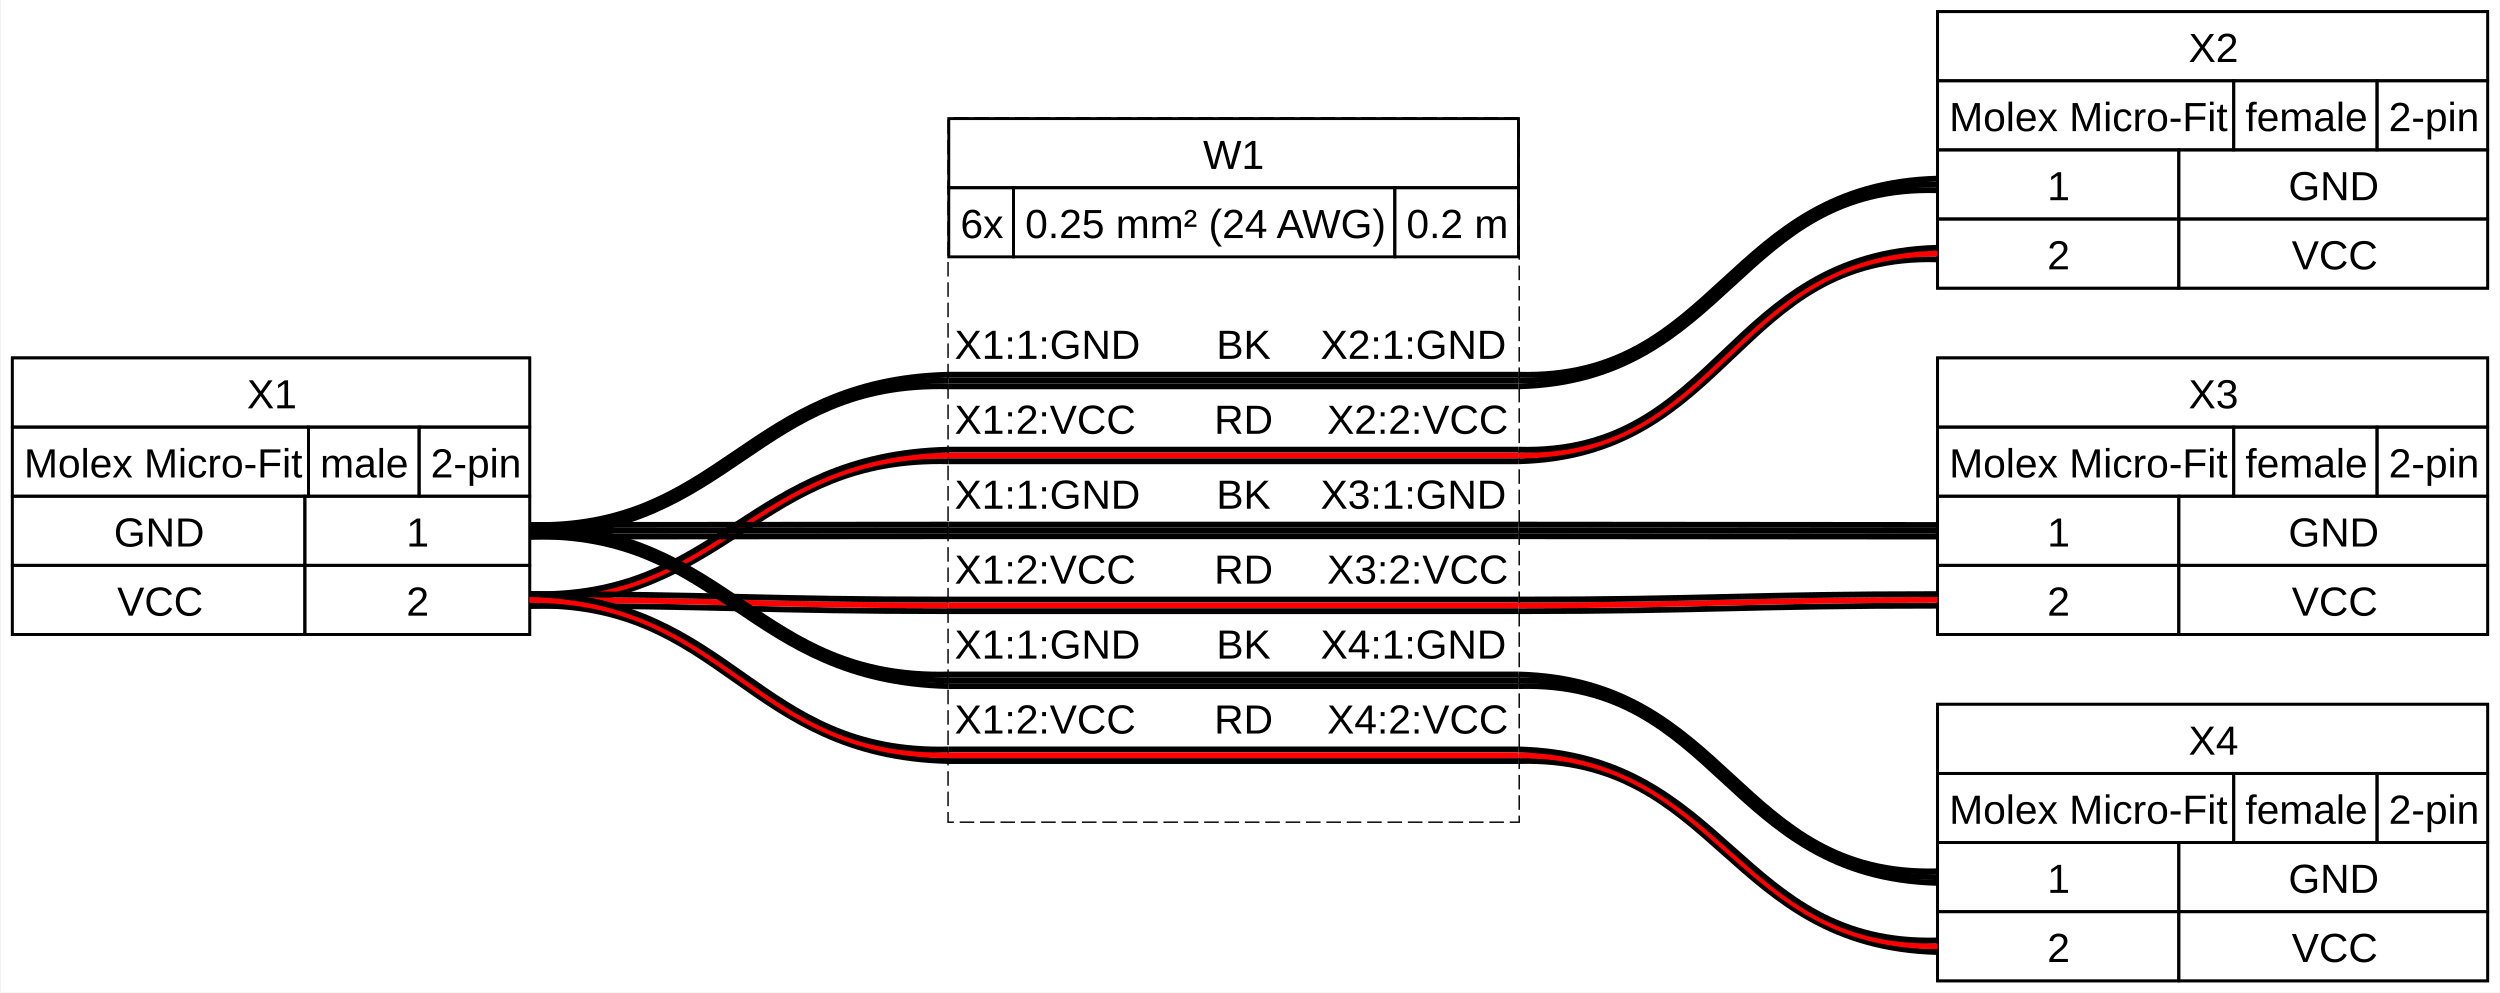
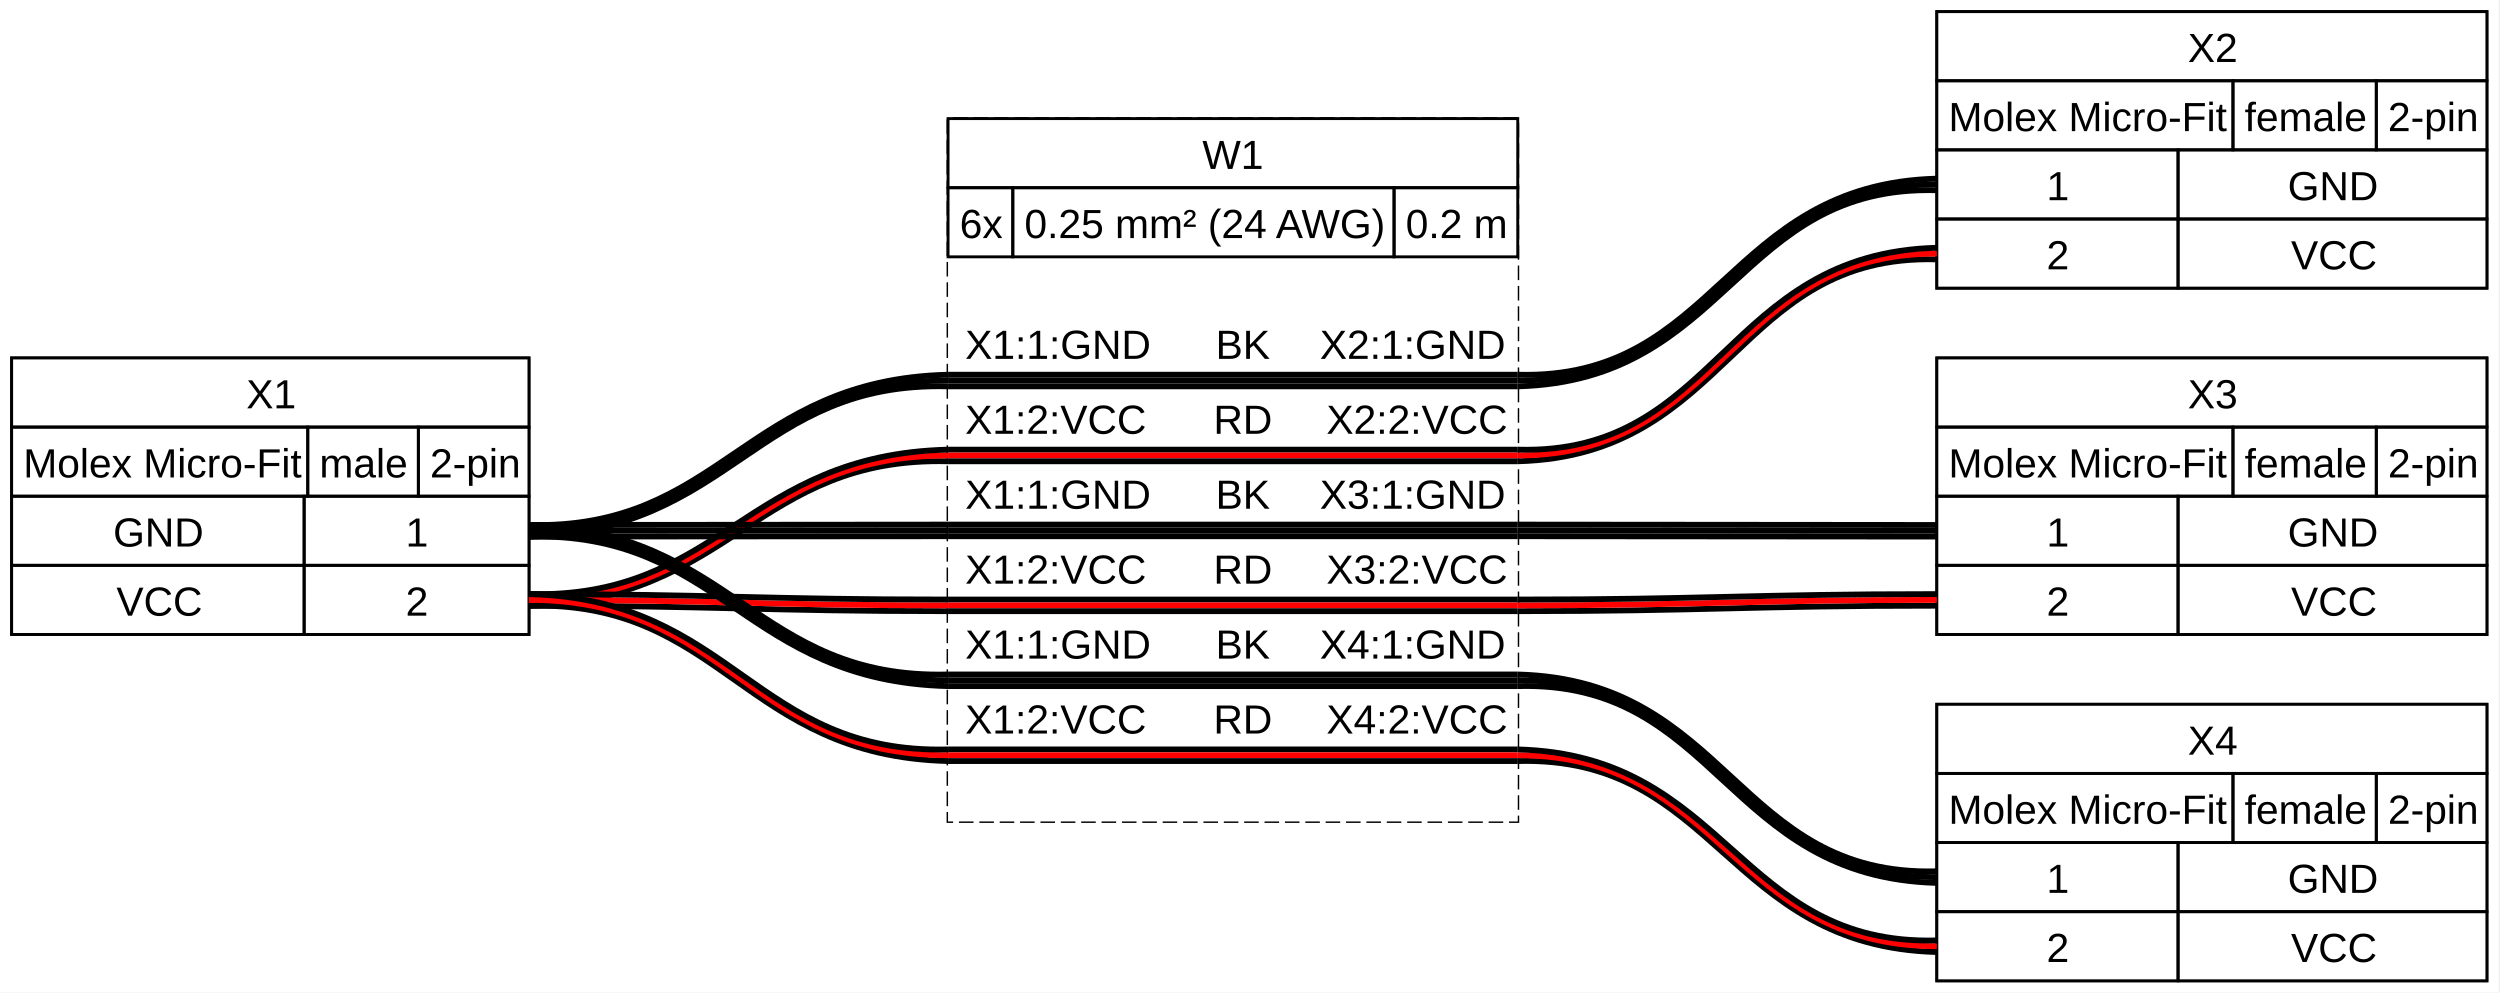
- <svg xmlns="http://www.w3.org/2000/svg" width="859pt" height="341pt" viewBox="0.00 0.00 858.50 341.00">
+ <svg xmlns="http://www.w3.org/2000/svg" width="859pt" height="341pt" viewBox="0.00 0.00 859.00 341.00">
  <g id="graph0" class="graph" transform="scale(1 1) rotate(0) translate(4 337)">
    <polygon fill="#ffffff" stroke="none" points="-4,4 -4,-337 854.5,-337 854.5,4 -4,4" />
    <g id="node1" class="node">
      <polygon fill="#ffffff" stroke="black" points="177.75,-214 0,-214 0,-119 177.75,-119 177.75,-214" />
      <polygon fill="#ffffff" stroke="none" points="0,-119 0,-214 177.75,-214 177.75,-119 0,-119" />
      <polygon fill="none" stroke="black" points="0,-190.25 0,-214 177.75,-214 177.75,-190.25 0,-190.25" />
-       <text text-anchor="start" x="80.62" y="-196.7" font-family="arial" font-size="14.00">X1</text>
+       <text xml:space="preserve" text-anchor="start" x="80.62" y="-196.7" font-family="arial" font-size="14.00">X1</text>
      <polygon fill="none" stroke="black" points="0,-166.5 0,-190.25 101.75,-190.25 101.75,-166.5 0,-166.5" />
-       <text text-anchor="start" x="4" y="-172.95" font-family="arial" font-size="14.00">Molex Micro-Fit</text>
+       <text xml:space="preserve" text-anchor="start" x="4" y="-172.95" font-family="arial" font-size="14.00">Molex Micro-Fit</text>
      <polygon fill="none" stroke="black" points="101.75,-166.5 101.75,-190.25 139.75,-190.25 139.75,-166.5 101.75,-166.5" />
-       <text text-anchor="start" x="105.75" y="-172.95" font-family="arial" font-size="14.00">male</text>
+       <text xml:space="preserve" text-anchor="start" x="105.75" y="-172.95" font-family="arial" font-size="14.00">male</text>
      <polygon fill="none" stroke="black" points="139.75,-166.5 139.75,-190.25 177.75,-190.25 177.75,-166.5 139.75,-166.5" />
-       <text text-anchor="start" x="143.75" y="-172.95" font-family="arial" font-size="14.00">2-pin</text>
+       <text xml:space="preserve" text-anchor="start" x="143.75" y="-172.95" font-family="arial" font-size="14.00">2-pin</text>
      <polygon fill="none" stroke="black" points="0,-142.75 0,-166.5 100.5,-166.5 100.5,-142.75 0,-142.75" />
-       <text text-anchor="start" x="34.88" y="-149.2" font-family="arial" font-size="14.00">GND</text>
+       <text xml:space="preserve" text-anchor="start" x="34.88" y="-149.2" font-family="arial" font-size="14.00">GND</text>
      <polygon fill="none" stroke="black" points="100.5,-142.75 100.5,-166.5 177.75,-166.5 177.75,-142.75 100.5,-142.75" />
-       <text text-anchor="start" x="135.38" y="-149.2" font-family="arial" font-size="14.00">1</text>
+       <text xml:space="preserve" text-anchor="start" x="135.38" y="-149.2" font-family="arial" font-size="14.00">1</text>
      <polygon fill="none" stroke="black" points="0,-119 0,-142.75 100.5,-142.75 100.5,-119 0,-119" />
-       <text text-anchor="start" x="36" y="-125.45" font-family="arial" font-size="14.00">VCC</text>
+       <text xml:space="preserve" text-anchor="start" x="36" y="-125.45" font-family="arial" font-size="14.00">VCC</text>
      <polygon fill="none" stroke="black" points="100.5,-119 100.5,-142.75 177.75,-142.75 177.75,-119 100.5,-119" />
-       <text text-anchor="start" x="135.38" y="-125.45" font-family="arial" font-size="14.00">2</text>
+       <text xml:space="preserve" text-anchor="start" x="135.38" y="-125.45" font-family="arial" font-size="14.00">2</text>
    </g>
    <g id="node5" class="node">
      <polygon fill="#ffffff" stroke="black" stroke-dasharray="5,2" points="517.5,-296.25 321.75,-296.25 321.75,-54.75 517.5,-54.75 517.5,-296.25" />
      <polygon fill="#ffffff" stroke="none" points="321.75,-54.75 321.75,-296.25 517.5,-296.25 517.5,-54.75 321.75,-54.75" />
      <polygon fill="none" stroke="black" points="321.75,-272.5 321.75,-296.25 517.5,-296.25 517.5,-272.5 321.75,-272.5" />
-       <text text-anchor="start" x="409.12" y="-278.95" font-family="arial" font-size="14.00">W1</text>
+       <text xml:space="preserve" text-anchor="start" x="409.12" y="-278.95" font-family="arial" font-size="14.00">W1</text>
      <polygon fill="none" stroke="black" points="321.75,-248.75 321.75,-272.5 344,-272.5 344,-248.75 321.75,-248.75" />
-       <text text-anchor="start" x="325.75" y="-255.2" font-family="arial" font-size="14.00">6x</text>
+       <text xml:space="preserve" text-anchor="start" x="325.75" y="-255.2" font-family="arial" font-size="14.00">6x</text>
      <polygon fill="none" stroke="black" points="344,-248.75 344,-272.5 475,-272.5 475,-248.75 344,-248.75" />
-       <text text-anchor="start" x="348" y="-255.2" font-family="arial" font-size="14.00">0.25 mm² (24 AWG)</text>
+       <text xml:space="preserve" text-anchor="start" x="348" y="-255.2" font-family="arial" font-size="14.00">0.25 mm² (24 AWG)</text>
      <polygon fill="none" stroke="black" points="475,-248.75 475,-272.5 517.5,-272.5 517.5,-248.75 475,-248.75" />
-       <text text-anchor="start" x="479" y="-255.2" font-family="arial" font-size="14.00">0.2 m</text>
-       <text text-anchor="start" x="355.94" y="-233.45" font-family="arial" font-size="14.00"> </text>
-       <text text-anchor="start" x="323.75" y="-213.7" font-family="arial" font-size="14.00"> X1:1:GND</text>
-       <text text-anchor="start" x="396.94" y="-213.7" font-family="arial" font-size="14.00"> </text>
-       <text text-anchor="start" x="413.69" y="-213.7" font-family="arial" font-size="14.00">BK</text>
-       <text text-anchor="start" x="438.56" y="-213.7" font-family="arial" font-size="14.00"> </text>
-       <text text-anchor="start" x="449.5" y="-213.7" font-family="arial" font-size="14.00">X2:1:GND </text>
+       <text xml:space="preserve" text-anchor="start" x="479" y="-255.2" font-family="arial" font-size="14.00">0.2 m</text>
+       <text xml:space="preserve" text-anchor="start" x="355.94" y="-233.45" font-family="arial" font-size="14.00"> </text>
+       <text xml:space="preserve" text-anchor="start" x="323.75" y="-213.7" font-family="arial" font-size="14.00"> X1:1:GND</text>
+       <text xml:space="preserve" text-anchor="start" x="396.94" y="-213.7" font-family="arial" font-size="14.00"> </text>
+       <text xml:space="preserve" text-anchor="start" x="413.69" y="-213.7" font-family="arial" font-size="14.00">BK</text>
+       <text xml:space="preserve" text-anchor="start" x="438.56" y="-213.7" font-family="arial" font-size="14.00"> </text>
+       <text xml:space="preserve" text-anchor="start" x="449.5" y="-213.7" font-family="arial" font-size="14.00">X2:1:GND </text>
      <polygon fill="#000000" stroke="none" points="321.75,-207.25 321.75,-209.25 517.5,-209.25 517.5,-207.25 321.75,-207.25" />
      <polygon fill="#000000" stroke="none" points="321.75,-205.25 321.75,-207.25 517.5,-207.25 517.5,-205.25 321.75,-205.25" />
      <polygon fill="#000000" stroke="none" points="321.75,-203.25 321.75,-205.25 517.5,-205.25 517.5,-203.25 321.75,-203.25" />
-       <text text-anchor="start" x="323.75" y="-187.95" font-family="arial" font-size="14.00"> X1:2:VCC</text>
-       <text text-anchor="start" x="396.94" y="-187.95" font-family="arial" font-size="14.00"> </text>
-       <text text-anchor="start" x="412.94" y="-187.95" font-family="arial" font-size="14.00">RD</text>
-       <text text-anchor="start" x="438.56" y="-187.95" font-family="arial" font-size="14.00"> </text>
-       <text text-anchor="start" x="451.75" y="-187.95" font-family="arial" font-size="14.00">X2:2:VCC </text>
+       <text xml:space="preserve" text-anchor="start" x="323.75" y="-187.95" font-family="arial" font-size="14.00"> X1:2:VCC</text>
+       <text xml:space="preserve" text-anchor="start" x="396.94" y="-187.95" font-family="arial" font-size="14.00"> </text>
+       <text xml:space="preserve" text-anchor="start" x="412.94" y="-187.95" font-family="arial" font-size="14.00">RD</text>
+       <text xml:space="preserve" text-anchor="start" x="438.56" y="-187.95" font-family="arial" font-size="14.00"> </text>
+       <text xml:space="preserve" text-anchor="start" x="451.75" y="-187.95" font-family="arial" font-size="14.00">X2:2:VCC </text>
      <polygon fill="#000000" stroke="none" points="321.75,-181.5 321.75,-183.5 517.5,-183.5 517.5,-181.5 321.75,-181.5" />
      <polygon fill="#ff0000" stroke="none" points="321.75,-179.5 321.75,-181.5 517.5,-181.5 517.5,-179.5 321.75,-179.5" />
      <polygon fill="#000000" stroke="none" points="321.75,-177.5 321.75,-179.5 517.5,-179.5 517.5,-177.5 321.75,-177.5" />
-       <text text-anchor="start" x="323.75" y="-162.2" font-family="arial" font-size="14.00"> X1:1:GND</text>
-       <text text-anchor="start" x="396.94" y="-162.2" font-family="arial" font-size="14.00"> </text>
-       <text text-anchor="start" x="413.69" y="-162.2" font-family="arial" font-size="14.00">BK</text>
-       <text text-anchor="start" x="438.56" y="-162.2" font-family="arial" font-size="14.00"> </text>
-       <text text-anchor="start" x="449.5" y="-162.2" font-family="arial" font-size="14.00">X3:1:GND </text>
+       <text xml:space="preserve" text-anchor="start" x="323.75" y="-162.2" font-family="arial" font-size="14.00"> X1:1:GND</text>
+       <text xml:space="preserve" text-anchor="start" x="396.94" y="-162.2" font-family="arial" font-size="14.00"> </text>
+       <text xml:space="preserve" text-anchor="start" x="413.69" y="-162.2" font-family="arial" font-size="14.00">BK</text>
+       <text xml:space="preserve" text-anchor="start" x="438.56" y="-162.2" font-family="arial" font-size="14.00"> </text>
+       <text xml:space="preserve" text-anchor="start" x="449.5" y="-162.2" font-family="arial" font-size="14.00">X3:1:GND </text>
      <polygon fill="#000000" stroke="none" points="321.75,-155.75 321.75,-157.75 517.5,-157.75 517.5,-155.75 321.75,-155.75" />
      <polygon fill="#000000" stroke="none" points="321.75,-153.75 321.75,-155.75 517.5,-155.75 517.5,-153.75 321.75,-153.75" />
      <polygon fill="#000000" stroke="none" points="321.75,-151.75 321.75,-153.75 517.5,-153.75 517.5,-151.75 321.75,-151.75" />
-       <text text-anchor="start" x="323.75" y="-136.45" font-family="arial" font-size="14.00"> X1:2:VCC</text>
-       <text text-anchor="start" x="396.94" y="-136.45" font-family="arial" font-size="14.00"> </text>
-       <text text-anchor="start" x="412.94" y="-136.45" font-family="arial" font-size="14.00">RD</text>
-       <text text-anchor="start" x="438.56" y="-136.45" font-family="arial" font-size="14.00"> </text>
-       <text text-anchor="start" x="451.75" y="-136.45" font-family="arial" font-size="14.00">X3:2:VCC </text>
+       <text xml:space="preserve" text-anchor="start" x="323.75" y="-136.45" font-family="arial" font-size="14.00"> X1:2:VCC</text>
+       <text xml:space="preserve" text-anchor="start" x="396.94" y="-136.45" font-family="arial" font-size="14.00"> </text>
+       <text xml:space="preserve" text-anchor="start" x="412.94" y="-136.45" font-family="arial" font-size="14.00">RD</text>
+       <text xml:space="preserve" text-anchor="start" x="438.56" y="-136.45" font-family="arial" font-size="14.00"> </text>
+       <text xml:space="preserve" text-anchor="start" x="451.75" y="-136.45" font-family="arial" font-size="14.00">X3:2:VCC </text>
      <polygon fill="#000000" stroke="none" points="321.75,-130 321.75,-132 517.5,-132 517.5,-130 321.75,-130" />
      <polygon fill="#ff0000" stroke="none" points="321.75,-128 321.75,-130 517.5,-130 517.5,-128 321.75,-128" />
      <polygon fill="#000000" stroke="none" points="321.75,-126 321.75,-128 517.5,-128 517.5,-126 321.75,-126" />
-       <text text-anchor="start" x="323.75" y="-110.7" font-family="arial" font-size="14.00"> X1:1:GND</text>
-       <text text-anchor="start" x="396.94" y="-110.7" font-family="arial" font-size="14.00"> </text>
-       <text text-anchor="start" x="413.69" y="-110.7" font-family="arial" font-size="14.00">BK</text>
-       <text text-anchor="start" x="438.56" y="-110.7" font-family="arial" font-size="14.00"> </text>
-       <text text-anchor="start" x="449.5" y="-110.7" font-family="arial" font-size="14.00">X4:1:GND </text>
+       <text xml:space="preserve" text-anchor="start" x="323.75" y="-110.7" font-family="arial" font-size="14.00"> X1:1:GND</text>
+       <text xml:space="preserve" text-anchor="start" x="396.94" y="-110.7" font-family="arial" font-size="14.00"> </text>
+       <text xml:space="preserve" text-anchor="start" x="413.69" y="-110.7" font-family="arial" font-size="14.00">BK</text>
+       <text xml:space="preserve" text-anchor="start" x="438.56" y="-110.7" font-family="arial" font-size="14.00"> </text>
+       <text xml:space="preserve" text-anchor="start" x="449.5" y="-110.7" font-family="arial" font-size="14.00">X4:1:GND </text>
      <polygon fill="#000000" stroke="none" points="321.75,-104.25 321.75,-106.25 517.5,-106.25 517.5,-104.25 321.75,-104.25" />
      <polygon fill="#000000" stroke="none" points="321.75,-102.25 321.75,-104.25 517.5,-104.25 517.5,-102.25 321.75,-102.25" />
      <polygon fill="#000000" stroke="none" points="321.75,-100.25 321.75,-102.25 517.5,-102.25 517.5,-100.25 321.75,-100.25" />
-       <text text-anchor="start" x="323.75" y="-84.95" font-family="arial" font-size="14.00"> X1:2:VCC</text>
-       <text text-anchor="start" x="396.94" y="-84.95" font-family="arial" font-size="14.00"> </text>
-       <text text-anchor="start" x="412.94" y="-84.95" font-family="arial" font-size="14.00">RD</text>
-       <text text-anchor="start" x="438.56" y="-84.95" font-family="arial" font-size="14.00"> </text>
-       <text text-anchor="start" x="451.75" y="-84.95" font-family="arial" font-size="14.00">X4:2:VCC </text>
+       <text xml:space="preserve" text-anchor="start" x="323.75" y="-84.95" font-family="arial" font-size="14.00"> X1:2:VCC</text>
+       <text xml:space="preserve" text-anchor="start" x="396.94" y="-84.95" font-family="arial" font-size="14.00"> </text>
+       <text xml:space="preserve" text-anchor="start" x="412.94" y="-84.95" font-family="arial" font-size="14.00">RD</text>
+       <text xml:space="preserve" text-anchor="start" x="438.56" y="-84.95" font-family="arial" font-size="14.00"> </text>
+       <text xml:space="preserve" text-anchor="start" x="451.75" y="-84.95" font-family="arial" font-size="14.00">X4:2:VCC </text>
      <polygon fill="#000000" stroke="none" points="321.75,-78.5 321.75,-80.5 517.5,-80.5 517.5,-78.5 321.75,-78.5" />
      <polygon fill="#ff0000" stroke="none" points="321.75,-76.5 321.75,-78.5 517.5,-78.5 517.5,-76.5 321.75,-76.5" />
      <polygon fill="#000000" stroke="none" points="321.75,-74.5 321.75,-76.5 517.5,-76.5 517.5,-74.5 321.75,-74.5" />
-       <text text-anchor="start" x="355.94" y="-59.2" font-family="arial" font-size="14.00"> </text>
+       <text xml:space="preserve" text-anchor="start" x="355.94" y="-59.2" font-family="arial" font-size="14.00"> </text>
    </g>
    <g id="edge1" class="edge">
      <path fill="none" stroke="#000000" stroke-width="2" d="M177.75,-152.63C247.71,-154.32 255.74,-205.94 321.75,-204.25" />
      <path fill="none" stroke="#000000" stroke-width="2" d="M177.75,-154.63C245.74,-154.62 253.76,-206.25 321.75,-206.25" />
      <path fill="none" stroke="#000000" stroke-width="2" d="M177.75,-156.62C243.76,-154.93 251.79,-206.56 321.75,-208.25" />
    </g>
    <g id="edge3" class="edge">
      <path fill="none" stroke="#000000" stroke-width="2" d="M177.75,-128.88C247.41,-130.53 256.03,-180.16 321.75,-178.5" />
      <path fill="none" stroke="#ff0000" stroke-width="2" d="M177.75,-130.88C245.44,-130.88 254.06,-180.5 321.75,-180.5" />
      <path fill="none" stroke="#000000" stroke-width="2" d="M177.75,-132.87C243.47,-131.22 252.09,-180.84 321.75,-182.5" />
    </g>
    <g id="edge5" class="edge">
      <path fill="none" stroke="#000000" stroke-width="2" d="M177.75,-152.63C241.77,-152.63 257.77,-152.75 321.75,-152.75" />
      <path fill="none" stroke="#000000" stroke-width="2" d="M177.75,-154.62C241.75,-154.63 257.75,-154.75 321.75,-154.75" />
      <path fill="none" stroke="#000000" stroke-width="2" d="M177.75,-156.62C241.73,-156.62 257.73,-156.75 321.75,-156.75" />
    </g>
    <g id="edge7" class="edge">
      <path fill="none" stroke="#000000" stroke-width="2" d="M177.75,-128.88C241.52,-128.89 257.51,-127.01 321.75,-127" />
      <path fill="none" stroke="#ff0000" stroke-width="2" d="M177.75,-130.88C241.76,-130.88 257.74,-129 321.75,-129" />
      <path fill="none" stroke="#000000" stroke-width="2" d="M177.75,-132.87C241.99,-132.86 257.98,-130.99 321.75,-131" />
    </g>
    <g id="edge9" class="edge">
      <path fill="none" stroke="#000000" stroke-width="2" d="M177.75,-152.63C243.73,-154.31 251.82,-102.94 321.75,-101.25" />
      <path fill="none" stroke="#000000" stroke-width="2" d="M177.75,-154.62C245.7,-154.62 253.8,-103.25 321.75,-103.25" />
      <path fill="none" stroke="#000000" stroke-width="2" d="M177.75,-156.62C247.68,-154.94 255.77,-103.56 321.75,-105.25" />
    </g>
    <g id="edge11" class="edge">
      <path fill="none" stroke="#000000" stroke-width="2" d="M177.75,-128.88C244.02,-130.6 251.51,-77.22 321.75,-75.5" />
      <path fill="none" stroke="#ff0000" stroke-width="2" d="M177.75,-130.88C246,-130.88 253.5,-77.5 321.75,-77.5" />
      <path fill="none" stroke="#000000" stroke-width="2" d="M177.75,-132.87C247.99,-131.15 255.48,-77.78 321.75,-79.5" />
    </g>
    <g id="node2" class="node">
      <polygon fill="#ffffff" stroke="black" points="850.5,-333 661.5,-333 661.5,-238 850.5,-238 850.5,-333" />
      <polygon fill="#ffffff" stroke="none" points="661.5,-238 661.5,-333 850.5,-333 850.5,-238 661.5,-238" />
      <polygon fill="none" stroke="black" points="661.5,-309.25 661.5,-333 850.5,-333 850.5,-309.25 661.5,-309.25" />
-       <text text-anchor="start" x="747.75" y="-315.7" font-family="arial" font-size="14.00">X2</text>
+       <text xml:space="preserve" text-anchor="start" x="747.75" y="-315.7" font-family="arial" font-size="14.00">X2</text>
      <polygon fill="none" stroke="black" points="661.5,-285.5 661.5,-309.25 763.25,-309.25 763.25,-285.5 661.5,-285.5" />
-       <text text-anchor="start" x="665.5" y="-291.95" font-family="arial" font-size="14.00">Molex Micro-Fit</text>
+       <text xml:space="preserve" text-anchor="start" x="665.5" y="-291.95" font-family="arial" font-size="14.00">Molex Micro-Fit</text>
      <polygon fill="none" stroke="black" points="763.25,-285.5 763.25,-309.25 812.5,-309.25 812.5,-285.5 763.25,-285.5" />
-       <text text-anchor="start" x="767.25" y="-291.95" font-family="arial" font-size="14.00">female</text>
+       <text xml:space="preserve" text-anchor="start" x="767.25" y="-291.95" font-family="arial" font-size="14.00">female</text>
      <polygon fill="none" stroke="black" points="812.5,-285.5 812.5,-309.25 850.5,-309.25 850.5,-285.5 812.5,-285.5" />
-       <text text-anchor="start" x="816.5" y="-291.95" font-family="arial" font-size="14.00">2-pin</text>
+       <text xml:space="preserve" text-anchor="start" x="816.5" y="-291.95" font-family="arial" font-size="14.00">2-pin</text>
      <polygon fill="none" stroke="black" points="661.5,-261.75 661.5,-285.5 744.38,-285.5 744.38,-261.75 661.5,-261.75" />
-       <text text-anchor="start" x="699.19" y="-268.2" font-family="arial" font-size="14.00">1</text>
+       <text xml:space="preserve" text-anchor="start" x="699.19" y="-268.2" font-family="arial" font-size="14.00">1</text>
      <polygon fill="none" stroke="black" points="744.38,-261.75 744.38,-285.5 850.5,-285.5 850.5,-261.75 744.38,-261.75" />
-       <text text-anchor="start" x="782.06" y="-268.2" font-family="arial" font-size="14.00">GND</text>
+       <text xml:space="preserve" text-anchor="start" x="782.06" y="-268.2" font-family="arial" font-size="14.00">GND</text>
      <polygon fill="none" stroke="black" points="661.5,-238 661.5,-261.75 744.38,-261.75 744.38,-238 661.5,-238" />
-       <text text-anchor="start" x="699.19" y="-244.45" font-family="arial" font-size="14.00">2</text>
+       <text xml:space="preserve" text-anchor="start" x="699.19" y="-244.45" font-family="arial" font-size="14.00">2</text>
      <polygon fill="none" stroke="black" points="744.38,-238 744.38,-261.75 850.5,-261.75 850.5,-238 744.38,-238" />
-       <text text-anchor="start" x="783.19" y="-244.45" font-family="arial" font-size="14.00">VCC</text>
+       <text xml:space="preserve" text-anchor="start" x="783.19" y="-244.45" font-family="arial" font-size="14.00">VCC</text>
    </g>
    <g id="node3" class="node">
      <polygon fill="#ffffff" stroke="black" points="850.5,-214 661.5,-214 661.5,-119 850.5,-119 850.5,-214" />
      <polygon fill="#ffffff" stroke="none" points="661.5,-119 661.5,-214 850.5,-214 850.5,-119 661.5,-119" />
      <polygon fill="none" stroke="black" points="661.5,-190.25 661.5,-214 850.5,-214 850.5,-190.25 661.5,-190.25" />
-       <text text-anchor="start" x="747.75" y="-196.7" font-family="arial" font-size="14.00">X3</text>
+       <text xml:space="preserve" text-anchor="start" x="747.75" y="-196.7" font-family="arial" font-size="14.00">X3</text>
      <polygon fill="none" stroke="black" points="661.5,-166.5 661.5,-190.25 763.25,-190.25 763.25,-166.5 661.5,-166.5" />
-       <text text-anchor="start" x="665.5" y="-172.95" font-family="arial" font-size="14.00">Molex Micro-Fit</text>
+       <text xml:space="preserve" text-anchor="start" x="665.5" y="-172.95" font-family="arial" font-size="14.00">Molex Micro-Fit</text>
      <polygon fill="none" stroke="black" points="763.25,-166.5 763.25,-190.25 812.5,-190.25 812.5,-166.5 763.25,-166.5" />
-       <text text-anchor="start" x="767.25" y="-172.95" font-family="arial" font-size="14.00">female</text>
+       <text xml:space="preserve" text-anchor="start" x="767.25" y="-172.95" font-family="arial" font-size="14.00">female</text>
      <polygon fill="none" stroke="black" points="812.5,-166.5 812.5,-190.25 850.5,-190.25 850.5,-166.5 812.5,-166.5" />
-       <text text-anchor="start" x="816.5" y="-172.95" font-family="arial" font-size="14.00">2-pin</text>
+       <text xml:space="preserve" text-anchor="start" x="816.5" y="-172.95" font-family="arial" font-size="14.00">2-pin</text>
      <polygon fill="none" stroke="black" points="661.5,-142.75 661.5,-166.5 744.38,-166.5 744.38,-142.75 661.5,-142.75" />
-       <text text-anchor="start" x="699.19" y="-149.2" font-family="arial" font-size="14.00">1</text>
+       <text xml:space="preserve" text-anchor="start" x="699.19" y="-149.2" font-family="arial" font-size="14.00">1</text>
      <polygon fill="none" stroke="black" points="744.38,-142.75 744.38,-166.5 850.5,-166.5 850.5,-142.75 744.38,-142.75" />
-       <text text-anchor="start" x="782.06" y="-149.2" font-family="arial" font-size="14.00">GND</text>
+       <text xml:space="preserve" text-anchor="start" x="782.06" y="-149.2" font-family="arial" font-size="14.00">GND</text>
      <polygon fill="none" stroke="black" points="661.5,-119 661.5,-142.75 744.38,-142.75 744.38,-119 661.5,-119" />
-       <text text-anchor="start" x="699.19" y="-125.45" font-family="arial" font-size="14.00">2</text>
+       <text xml:space="preserve" text-anchor="start" x="699.19" y="-125.45" font-family="arial" font-size="14.00">2</text>
      <polygon fill="none" stroke="black" points="744.38,-119 744.38,-142.75 850.5,-142.75 850.5,-119 744.38,-119" />
-       <text text-anchor="start" x="783.19" y="-125.45" font-family="arial" font-size="14.00">VCC</text>
+       <text xml:space="preserve" text-anchor="start" x="783.19" y="-125.45" font-family="arial" font-size="14.00">VCC</text>
    </g>
    <g id="node4" class="node">
      <polygon fill="#ffffff" stroke="black" points="850.5,-95 661.5,-95 661.5,0 850.5,0 850.5,-95" />
      <polygon fill="#ffffff" stroke="none" points="661.5,0 661.5,-95 850.5,-95 850.5,0 661.5,0" />
      <polygon fill="none" stroke="black" points="661.5,-71.25 661.5,-95 850.5,-95 850.5,-71.25 661.5,-71.25" />
-       <text text-anchor="start" x="747.75" y="-77.7" font-family="arial" font-size="14.00">X4</text>
+       <text xml:space="preserve" text-anchor="start" x="747.75" y="-77.7" font-family="arial" font-size="14.00">X4</text>
      <polygon fill="none" stroke="black" points="661.5,-47.5 661.5,-71.25 763.25,-71.25 763.25,-47.5 661.5,-47.5" />
-       <text text-anchor="start" x="665.5" y="-53.95" font-family="arial" font-size="14.00">Molex Micro-Fit</text>
+       <text xml:space="preserve" text-anchor="start" x="665.5" y="-53.95" font-family="arial" font-size="14.00">Molex Micro-Fit</text>
      <polygon fill="none" stroke="black" points="763.25,-47.5 763.25,-71.25 812.5,-71.25 812.5,-47.5 763.25,-47.5" />
-       <text text-anchor="start" x="767.25" y="-53.95" font-family="arial" font-size="14.00">female</text>
+       <text xml:space="preserve" text-anchor="start" x="767.25" y="-53.95" font-family="arial" font-size="14.00">female</text>
      <polygon fill="none" stroke="black" points="812.5,-47.5 812.5,-71.25 850.5,-71.25 850.5,-47.5 812.5,-47.5" />
-       <text text-anchor="start" x="816.5" y="-53.95" font-family="arial" font-size="14.00">2-pin</text>
+       <text xml:space="preserve" text-anchor="start" x="816.5" y="-53.95" font-family="arial" font-size="14.00">2-pin</text>
      <polygon fill="none" stroke="black" points="661.5,-23.75 661.5,-47.5 744.38,-47.5 744.38,-23.75 661.5,-23.75" />
-       <text text-anchor="start" x="699.19" y="-30.2" font-family="arial" font-size="14.00">1</text>
+       <text xml:space="preserve" text-anchor="start" x="699.19" y="-30.2" font-family="arial" font-size="14.00">1</text>
      <polygon fill="none" stroke="black" points="744.38,-23.75 744.38,-47.5 850.5,-47.5 850.5,-23.75 744.38,-23.75" />
-       <text text-anchor="start" x="782.06" y="-30.2" font-family="arial" font-size="14.00">GND</text>
+       <text xml:space="preserve" text-anchor="start" x="782.06" y="-30.2" font-family="arial" font-size="14.00">GND</text>
      <polygon fill="none" stroke="black" points="661.5,0 661.5,-23.75 744.38,-23.75 744.38,0 661.5,0" />
-       <text text-anchor="start" x="699.19" y="-6.45" font-family="arial" font-size="14.00">2</text>
+       <text xml:space="preserve" text-anchor="start" x="699.19" y="-6.45" font-family="arial" font-size="14.00">2</text>
      <polygon fill="none" stroke="black" points="744.38,0 744.38,-23.75 850.5,-23.75 850.5,0 744.38,0" />
-       <text text-anchor="start" x="783.19" y="-6.45" font-family="arial" font-size="14.00">VCC</text>
+       <text xml:space="preserve" text-anchor="start" x="783.19" y="-6.45" font-family="arial" font-size="14.00">VCC</text>
    </g>
    <g id="edge2" class="edge">
      <path fill="none" stroke="#000000" stroke-width="2" d="M517.5,-204.25C590.16,-206.17 592.84,-273.55 661.5,-271.63" />
      <path fill="none" stroke="#000000" stroke-width="2" d="M517.5,-206.25C588.16,-206.25 590.84,-273.63 661.5,-273.63" />
      <path fill="none" stroke="#000000" stroke-width="2" d="M517.5,-208.25C586.16,-206.33 588.84,-273.7 661.5,-275.62" />
    </g>
    <g id="edge4" class="edge">
      <path fill="none" stroke="#000000" stroke-width="2" d="M517.5,-178.5C590.54,-180.44 592.46,-249.82 661.5,-247.88" />
      <path fill="none" stroke="#ff0000" stroke-width="2" d="M517.5,-180.5C588.54,-180.5 590.46,-249.88 661.5,-249.87" />
      <path fill="none" stroke="#000000" stroke-width="2" d="M517.5,-182.5C586.54,-180.56 588.46,-249.93 661.5,-251.87" />
    </g>
    <g id="edge6" class="edge">
      <path fill="none" stroke="#000000" stroke-width="2" d="M517.5,-152.75C581.48,-152.75 597.48,-152.63 661.5,-152.63" />
      <path fill="none" stroke="#000000" stroke-width="2" d="M517.5,-154.75C581.5,-154.75 597.5,-154.63 661.5,-154.62" />
      <path fill="none" stroke="#000000" stroke-width="2" d="M517.5,-156.75C581.52,-156.75 597.52,-156.62 661.5,-156.62" />
    </g>
    <g id="edge8" class="edge">
      <path fill="none" stroke="#000000" stroke-width="2" d="M517.5,-127C581.74,-127.01 597.73,-128.89 661.5,-128.88" />
      <path fill="none" stroke="#ff0000" stroke-width="2" d="M517.5,-129C581.51,-129 597.49,-130.88 661.5,-130.88" />
      <path fill="none" stroke="#000000" stroke-width="2" d="M517.5,-131C581.27,-130.99 597.26,-132.86 661.5,-132.87" />
    </g>
    <g id="edge10" class="edge">
      <path fill="none" stroke="#000000" stroke-width="2" d="M517.5,-101.25C586.21,-103.17 588.8,-35.55 661.5,-33.63" />
      <path fill="none" stroke="#000000" stroke-width="2" d="M517.5,-103.25C588.21,-103.25 590.79,-35.62 661.5,-35.62" />
      <path fill="none" stroke="#000000" stroke-width="2" d="M517.5,-105.25C590.2,-103.33 592.79,-35.7 661.5,-37.62" />
    </g>
    <g id="edge12" class="edge">
      <path fill="none" stroke="#000000" stroke-width="2" d="M517.5,-75.5C585.84,-77.4 589.17,-11.77 661.5,-9.88" />
      <path fill="none" stroke="#ff0000" stroke-width="2" d="M517.5,-77.5C587.83,-77.5 591.17,-11.88 661.5,-11.88" />
      <path fill="none" stroke="#000000" stroke-width="2" d="M517.5,-79.5C589.83,-77.6 593.16,-11.98 661.5,-13.87" />
    </g>
  </g>
</svg>
